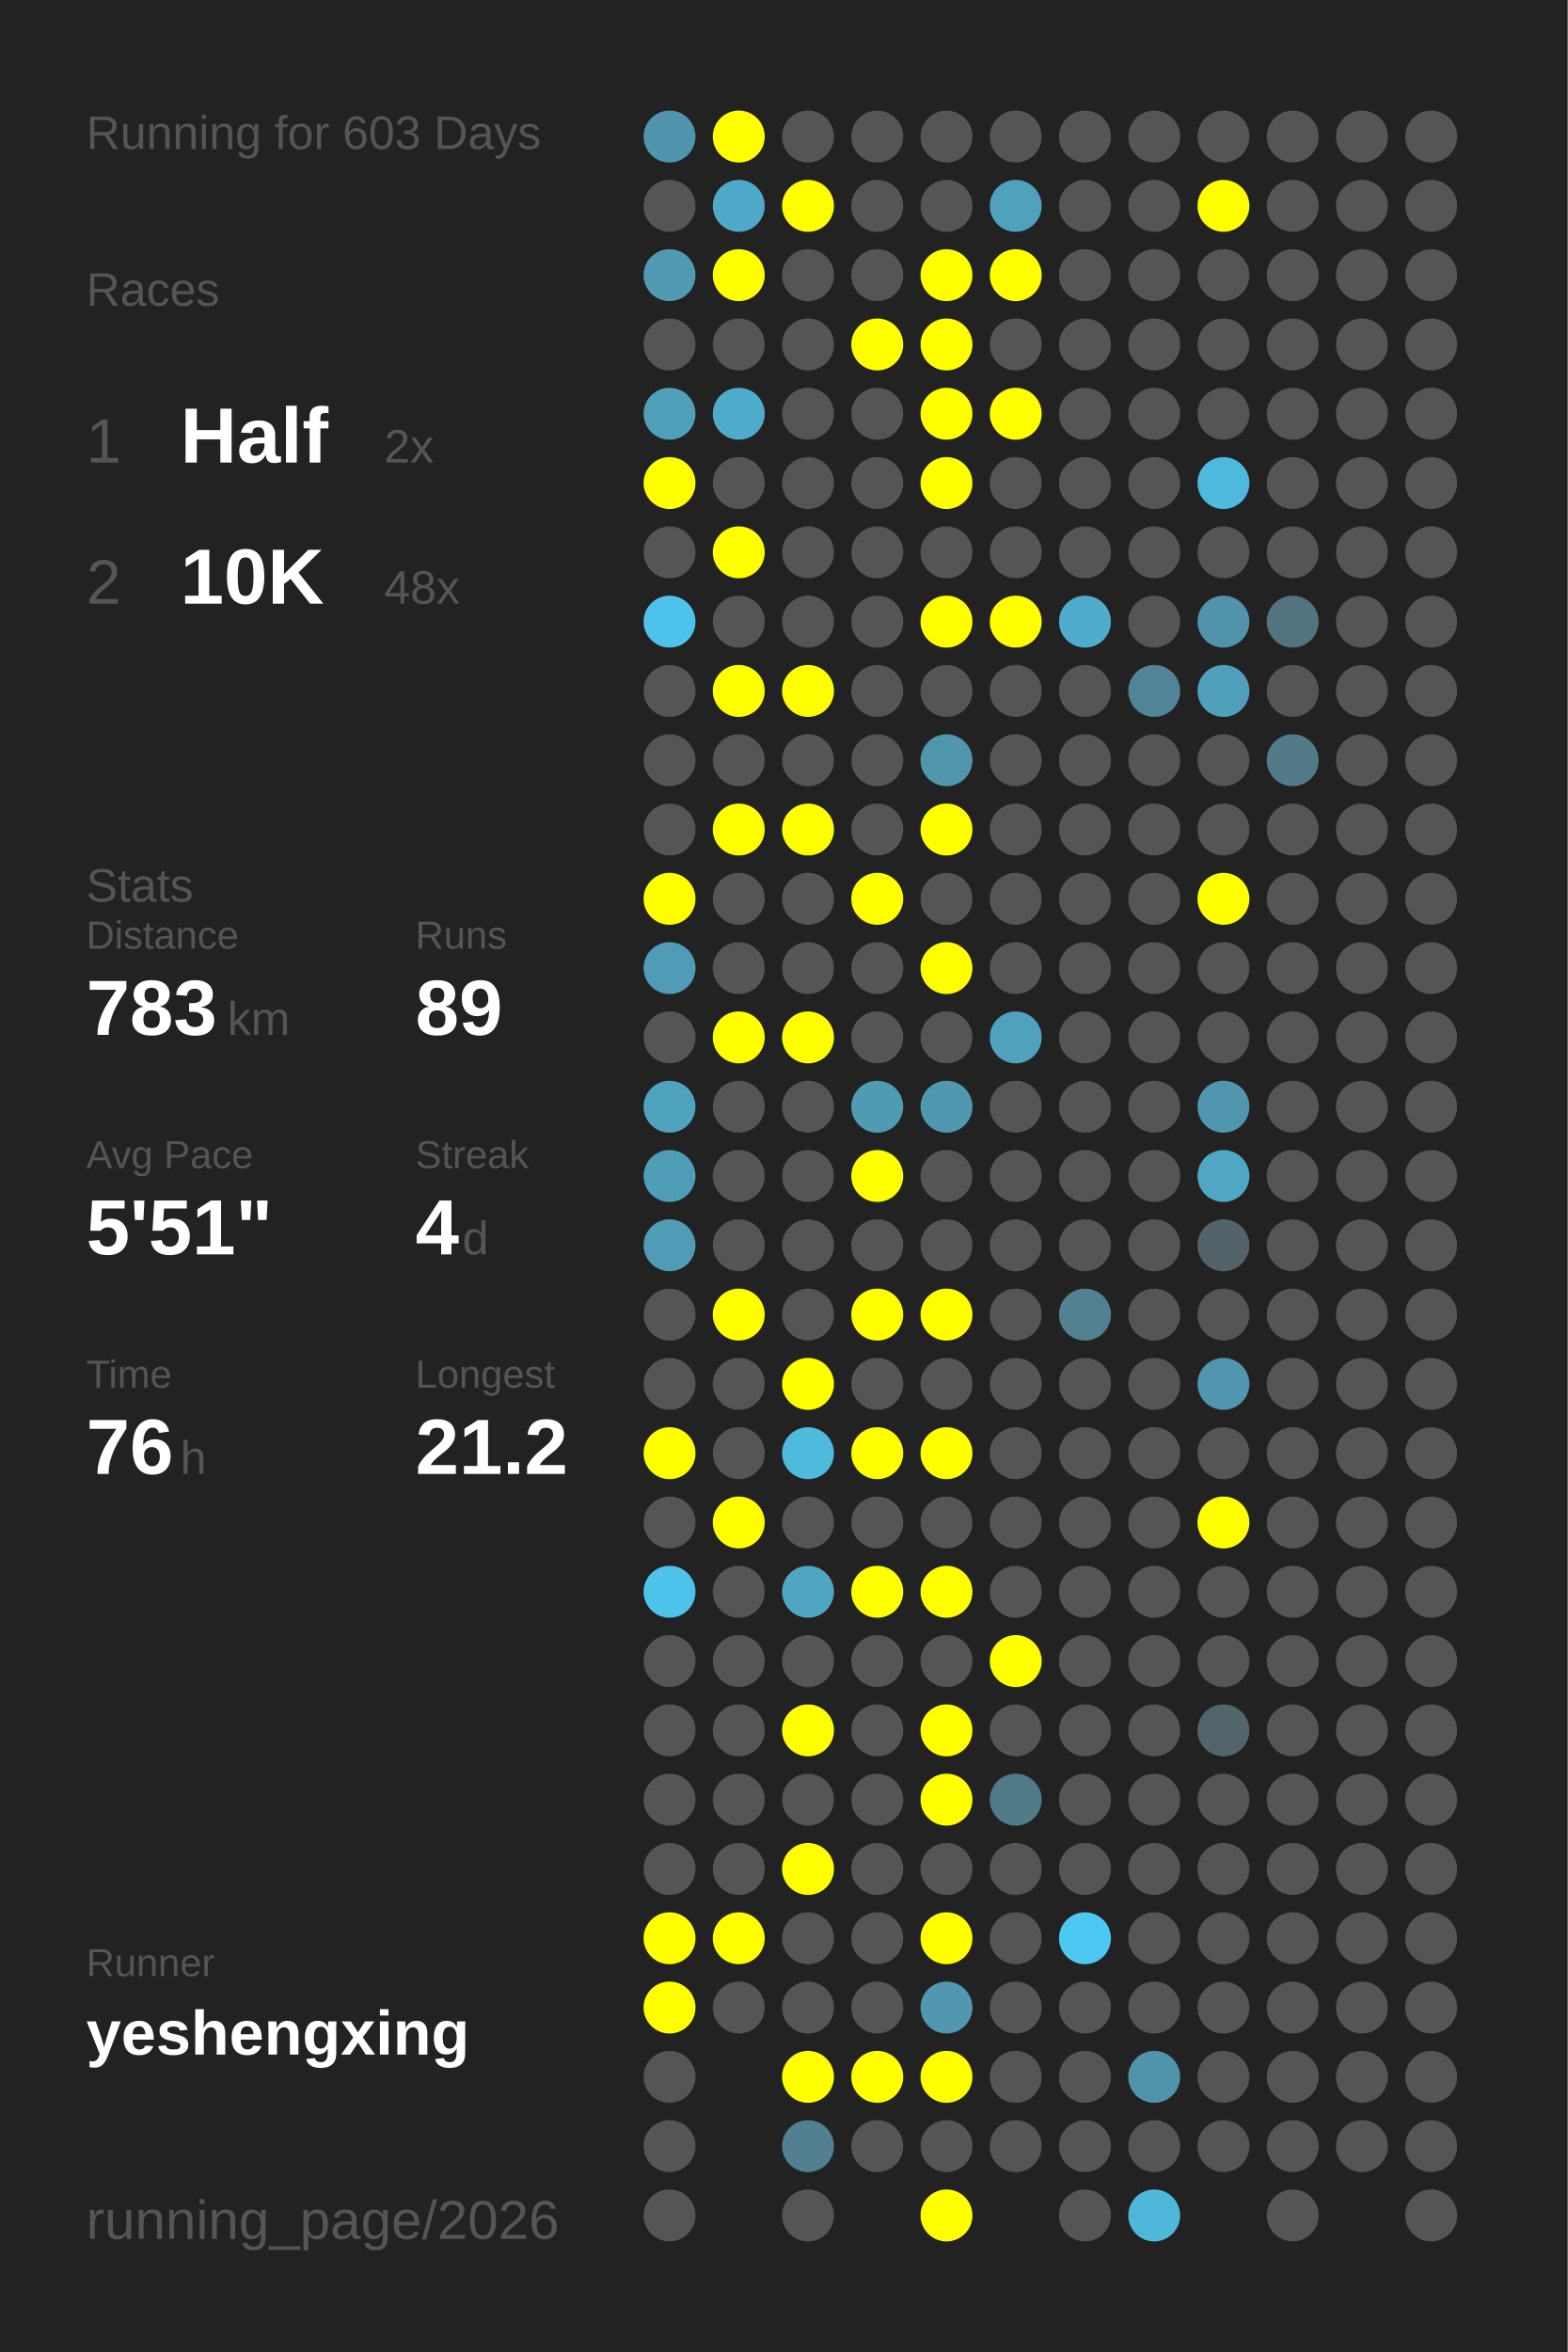
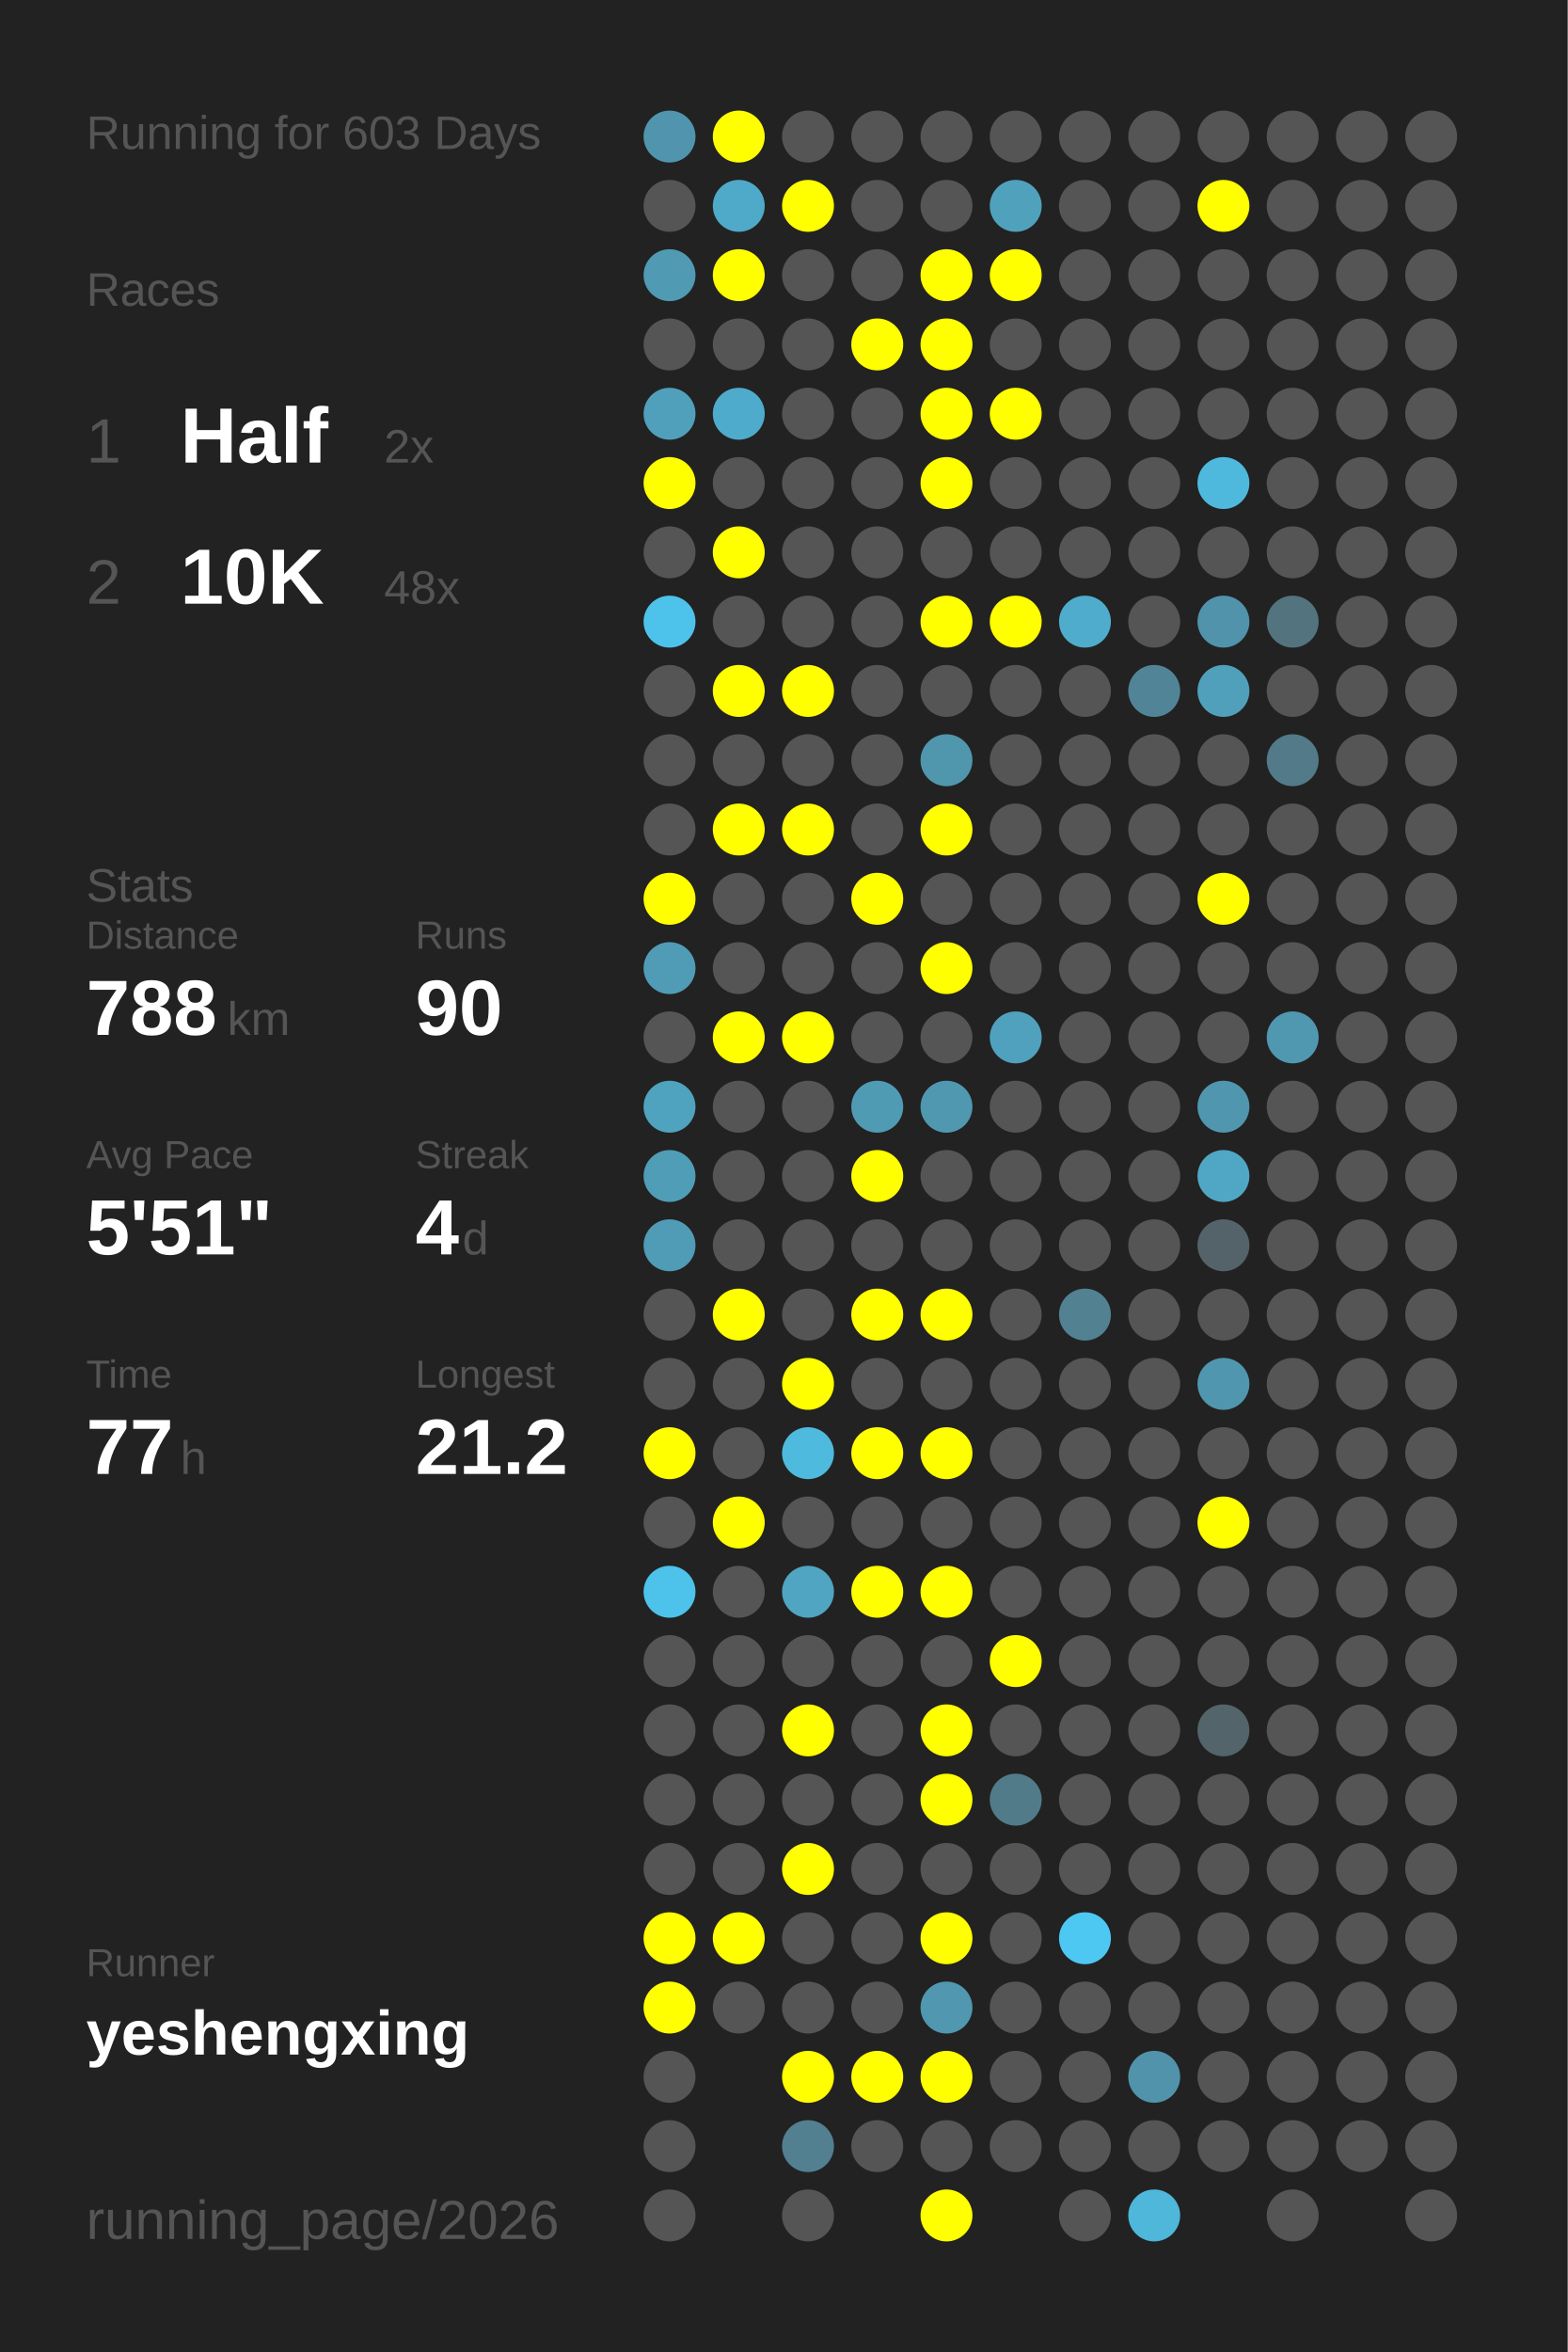
<svg xmlns="http://www.w3.org/2000/svg" baseProfile="full" height="300mm" version="1.1" viewBox="0,0,200,300" width="200mm">
  <defs />
  <rect fill="#222222" height="300" width="200" x="0" y="0" />
  <text fill="#555555" style="font-size:6px; font-family:Arial;" x="11" y="19">Running for 603 Days</text>
  <text fill="#555555" style="font-size:6px; font-family:Arial;" x="11" y="39">Races</text>
  <text fill="#555555" style="font-size:8px; font-family:Arial;" x="11" y="59">1</text>
  <text fill="#FFFFFF" style="font-size:10px; font-family:Arial; font-weight:bold;" x="23" y="59">Half</text>
  <text fill="#555555" style="font-size:6px; font-family:Arial;" x="49" y="59">2x</text>
  <text fill="#555555" style="font-size:8px; font-family:Arial;" x="11" y="77">2</text>
  <text fill="#FFFFFF" style="font-size:10px; font-family:Arial; font-weight:bold;" x="23" y="77">10K</text>
  <text fill="#555555" style="font-size:6px; font-family:Arial;" x="49" y="77">48x</text>
  <text fill="#555555" style="font-size:6px; font-family:Arial;" x="11" y="115">Stats</text>
  <text fill="#555555" style="font-size:5px; font-family:Arial;" x="11" y="121">Distance</text>
-   <text fill="#FFFFFF" style="font-size:10px; font-family:Arial; font-weight:bold;" x="11" y="132">783</text>
+   <text fill="#FFFFFF" style="font-size:10px; font-family:Arial; font-weight:bold;" x="11" y="132">788</text>
  <text fill="#555555" style="font-size:6px; font-family:Arial;" x="29" y="132">km</text>
  <text fill="#555555" style="font-size:5px; font-family:Arial;" x="53" y="121">Runs</text>
-   <text fill="#FFFFFF" style="font-size:10px; font-family:Arial; font-weight:bold;" x="53" y="132">89</text>
+   <text fill="#FFFFFF" style="font-size:10px; font-family:Arial; font-weight:bold;" x="53" y="132">90</text>
  <text fill="#555555" style="font-size:5px; font-family:Arial;" x="11" y="149">Avg Pace</text>
  <text fill="#FFFFFF" style="font-size:10px; font-family:Arial; font-weight:bold;" x="11" y="160">5'51"</text>
  <text fill="#555555" style="font-size:5px; font-family:Arial;" x="53" y="149">Streak</text>
  <text fill="#FFFFFF" style="font-size:10px; font-family:Arial; font-weight:bold;" x="53" y="160">4</text>
  <text fill="#555555" style="font-size:6px; font-family:Arial;" x="59" y="160">d</text>
  <text fill="#555555" style="font-size:5px; font-family:Arial;" x="11" y="177">Time</text>
-   <text fill="#FFFFFF" style="font-size:10px; font-family:Arial; font-weight:bold;" x="11" y="188">76</text>
+   <text fill="#FFFFFF" style="font-size:10px; font-family:Arial; font-weight:bold;" x="11" y="188">77</text>
  <text fill="#555555" style="font-size:6px; font-family:Arial;" x="23" y="188">h</text>
  <text fill="#555555" style="font-size:5px; font-family:Arial;" x="53" y="177">Longest</text>
  <text fill="#FFFFFF" style="font-size:10px; font-family:Arial; font-weight:bold;" x="53" y="188">21.2</text>
  <text fill="#555555" style="font-size:5px; font-family:Arial;" x="11" y="252.065">Runner</text>
  <text fill="#FFFFFF" style="font-size:8px; font-family:Arial; font-weight:bold;" x="11" y="262.065">yeshengxing</text>
  <text fill="#555555" style="font-size:7px; font-family:Arial;" x="11" y="285.581">running_page/2026</text>
  <circle cx="85.417" cy="17.419" fill="#5095ad" r="3.312" />
  <circle cx="85.417" cy="26.258" fill="#555555" r="3.312" />
  <circle cx="85.417" cy="35.097" fill="#509ab3" r="3.312" />
  <circle cx="85.417" cy="43.935" fill="#555555" r="3.312" />
  <circle cx="85.417" cy="52.774" fill="#50a0bb" r="3.312" />
  <circle cx="85.417" cy="61.613" fill="#FFFF00" r="3.312" />
  <circle cx="85.417" cy="70.452" fill="#555555" r="3.312" />
  <circle cx="85.417" cy="79.29" fill="#4dc3eb" r="3.312" />
  <circle cx="85.417" cy="88.129" fill="#555555" r="3.312" />
  <circle cx="85.417" cy="96.968" fill="#555555" r="3.312" />
  <circle cx="85.417" cy="105.806" fill="#555555" r="3.312" />
  <circle cx="85.417" cy="114.645" fill="#FFFF00" r="3.312" />
  <circle cx="85.417" cy="123.484" fill="#509cb6" r="3.312" />
  <circle cx="85.417" cy="132.323" fill="#555555" r="3.312" />
  <circle cx="85.417" cy="141.161" fill="#4fa3bf" r="3.312" />
  <circle cx="85.417" cy="150" fill="#509db7" r="3.312" />
  <circle cx="85.417" cy="158.839" fill="#509bb5" r="3.312" />
  <circle cx="85.417" cy="167.677" fill="#555555" r="3.312" />
  <circle cx="85.417" cy="176.516" fill="#555555" r="3.312" />
  <circle cx="85.417" cy="185.355" fill="#FFFF00" r="3.312" />
  <circle cx="85.417" cy="194.194" fill="#555555" r="3.312" />
  <circle cx="85.417" cy="203.032" fill="#4dc2ea" r="3.312" />
  <circle cx="85.417" cy="211.871" fill="#555555" r="3.312" />
  <circle cx="85.417" cy="220.71" fill="#555555" r="3.312" />
  <circle cx="85.417" cy="229.548" fill="#555555" r="3.312" />
  <circle cx="85.417" cy="238.387" fill="#555555" r="3.312" />
  <circle cx="85.417" cy="247.226" fill="#FFFF00" r="3.312" />
  <circle cx="85.417" cy="256.065" fill="#FFFF00" r="3.312" />
  <circle cx="85.417" cy="264.903" fill="#555555" r="3.312" />
  <circle cx="85.417" cy="273.742" fill="#555555" r="3.312" />
  <circle cx="85.417" cy="282.581" fill="#555555" r="3.312" />
  <circle cx="94.25" cy="17.419" fill="#FFFF00" r="3.312" />
  <circle cx="94.25" cy="26.258" fill="#4fa9c8" r="3.312" />
  <circle cx="94.25" cy="35.097" fill="#FFFF00" r="3.312" />
  <circle cx="94.25" cy="43.935" fill="#555555" r="3.312" />
  <circle cx="94.25" cy="52.774" fill="#4fabcb" r="3.312" />
  <circle cx="94.25" cy="61.613" fill="#555555" r="3.312" />
  <circle cx="94.25" cy="70.452" fill="#FFFF00" r="3.312" />
  <circle cx="94.25" cy="79.29" fill="#555555" r="3.312" />
  <circle cx="94.25" cy="88.129" fill="#FFFF00" r="3.312" />
  <circle cx="94.25" cy="96.968" fill="#555555" r="3.312" />
  <circle cx="94.25" cy="105.806" fill="#FFFF00" r="3.312" />
  <circle cx="94.25" cy="114.645" fill="#555555" r="3.312" />
  <circle cx="94.25" cy="123.484" fill="#555555" r="3.312" />
  <circle cx="94.25" cy="132.323" fill="#FFFF00" r="3.312" />
  <circle cx="94.25" cy="141.161" fill="#555555" r="3.312" />
  <circle cx="94.25" cy="150" fill="#555555" r="3.312" />
  <circle cx="94.25" cy="158.839" fill="#555555" r="3.312" />
  <circle cx="94.25" cy="167.677" fill="#FFFF00" r="3.312" />
  <circle cx="94.25" cy="176.516" fill="#555555" r="3.312" />
  <circle cx="94.25" cy="185.355" fill="#555555" r="3.312" />
  <circle cx="94.25" cy="194.194" fill="#FFFF00" r="3.312" />
  <circle cx="94.25" cy="203.032" fill="#555555" r="3.312" />
  <circle cx="94.25" cy="211.871" fill="#555555" r="3.312" />
  <circle cx="94.25" cy="220.71" fill="#555555" r="3.312" />
  <circle cx="94.25" cy="229.548" fill="#555555" r="3.312" />
  <circle cx="94.25" cy="238.387" fill="#555555" r="3.312" />
  <circle cx="94.25" cy="247.226" fill="#FFFF00" r="3.312" />
  <circle cx="94.25" cy="256.065" fill="#555555" r="3.312" />
  <circle cx="103.083" cy="17.419" fill="#555555" r="3.312" />
  <circle cx="103.083" cy="26.258" fill="#FFFF00" r="3.312" />
  <circle cx="103.083" cy="35.097" fill="#555555" r="3.312" />
  <circle cx="103.083" cy="43.935" fill="#555555" r="3.312" />
  <circle cx="103.083" cy="52.774" fill="#555555" r="3.312" />
  <circle cx="103.083" cy="61.613" fill="#555555" r="3.312" />
  <circle cx="103.083" cy="70.452" fill="#555555" r="3.312" />
  <circle cx="103.083" cy="79.29" fill="#555555" r="3.312" />
  <circle cx="103.083" cy="88.129" fill="#FFFF00" r="3.312" />
  <circle cx="103.083" cy="96.968" fill="#555555" r="3.312" />
  <circle cx="103.083" cy="105.806" fill="#FFFF00" r="3.312" />
  <circle cx="103.083" cy="114.645" fill="#555555" r="3.312" />
  <circle cx="103.083" cy="123.484" fill="#555555" r="3.312" />
  <circle cx="103.083" cy="132.323" fill="#FFFF00" r="3.312" />
  <circle cx="103.083" cy="141.161" fill="#555555" r="3.312" />
  <circle cx="103.083" cy="150" fill="#555555" r="3.312" />
  <circle cx="103.083" cy="158.839" fill="#555555" r="3.312" />
  <circle cx="103.083" cy="167.677" fill="#555555" r="3.312" />
  <circle cx="103.083" cy="176.516" fill="#FFFF00" r="3.312" />
  <circle cx="103.083" cy="185.355" fill="#4ebade" r="3.312" />
  <circle cx="103.083" cy="194.194" fill="#555555" r="3.312" />
  <circle cx="103.083" cy="203.032" fill="#4fa5c2" r="3.312" />
  <circle cx="103.083" cy="211.871" fill="#555555" r="3.312" />
  <circle cx="103.083" cy="220.71" fill="#FFFF00" r="3.312" />
  <circle cx="103.083" cy="229.548" fill="#555555" r="3.312" />
  <circle cx="103.083" cy="238.387" fill="#FFFF00" r="3.312" />
  <circle cx="103.083" cy="247.226" fill="#555555" r="3.312" />
  <circle cx="103.083" cy="256.065" fill="#555555" r="3.312" />
  <circle cx="103.083" cy="264.903" fill="#FFFF00" r="3.312" />
  <circle cx="103.083" cy="273.742" fill="#528090" r="3.312" />
  <circle cx="103.083" cy="282.581" fill="#555555" r="3.312" />
  <circle cx="111.917" cy="17.419" fill="#555555" r="3.312" />
  <circle cx="111.917" cy="26.258" fill="#555555" r="3.312" />
  <circle cx="111.917" cy="35.097" fill="#555555" r="3.312" />
  <circle cx="111.917" cy="43.935" fill="#FFFF00" r="3.312" />
  <circle cx="111.917" cy="52.774" fill="#555555" r="3.312" />
  <circle cx="111.917" cy="61.613" fill="#555555" r="3.312" />
  <circle cx="111.917" cy="70.452" fill="#555555" r="3.312" />
  <circle cx="111.917" cy="79.29" fill="#555555" r="3.312" />
  <circle cx="111.917" cy="88.129" fill="#555555" r="3.312" />
  <circle cx="111.917" cy="96.968" fill="#555555" r="3.312" />
  <circle cx="111.917" cy="105.806" fill="#555555" r="3.312" />
  <circle cx="111.917" cy="114.645" fill="#FFFF00" r="3.312" />
  <circle cx="111.917" cy="123.484" fill="#555555" r="3.312" />
  <circle cx="111.917" cy="132.323" fill="#555555" r="3.312" />
  <circle cx="111.917" cy="141.161" fill="#509bb4" r="3.312" />
  <circle cx="111.917" cy="150" fill="#FFFF00" r="3.312" />
  <circle cx="111.917" cy="158.839" fill="#555555" r="3.312" />
  <circle cx="111.917" cy="167.677" fill="#FFFF00" r="3.312" />
  <circle cx="111.917" cy="176.516" fill="#555555" r="3.312" />
  <circle cx="111.917" cy="185.355" fill="#FFFF00" r="3.312" />
  <circle cx="111.917" cy="194.194" fill="#555555" r="3.312" />
  <circle cx="111.917" cy="203.032" fill="#FFFF00" r="3.312" />
  <circle cx="111.917" cy="211.871" fill="#555555" r="3.312" />
  <circle cx="111.917" cy="220.71" fill="#555555" r="3.312" />
  <circle cx="111.917" cy="229.548" fill="#555555" r="3.312" />
  <circle cx="111.917" cy="238.387" fill="#555555" r="3.312" />
  <circle cx="111.917" cy="247.226" fill="#555555" r="3.312" />
  <circle cx="111.917" cy="256.065" fill="#555555" r="3.312" />
  <circle cx="111.917" cy="264.903" fill="#FFFF00" r="3.312" />
  <circle cx="111.917" cy="273.742" fill="#555555" r="3.312" />
  <circle cx="120.75" cy="17.419" fill="#555555" r="3.312" />
  <circle cx="120.75" cy="26.258" fill="#555555" r="3.312" />
  <circle cx="120.75" cy="35.097" fill="#FFFF00" r="3.312" />
  <circle cx="120.75" cy="43.935" fill="#FFFF00" r="3.312" />
  <circle cx="120.75" cy="52.774" fill="#FFFF00" r="3.312" />
  <circle cx="120.75" cy="61.613" fill="#FFFF00" r="3.312" />
  <circle cx="120.75" cy="70.452" fill="#555555" r="3.312" />
  <circle cx="120.75" cy="79.29" fill="#FFFF00" r="3.312" />
  <circle cx="120.75" cy="88.129" fill="#555555" r="3.312" />
  <circle cx="120.75" cy="96.968" fill="#5096ad" r="3.312" />
  <circle cx="120.75" cy="105.806" fill="#FFFF00" r="3.312" />
  <circle cx="120.75" cy="114.645" fill="#555555" r="3.312" />
  <circle cx="120.75" cy="123.484" fill="#FFFF00" r="3.312" />
  <circle cx="120.75" cy="132.323" fill="#555555" r="3.312" />
  <circle cx="120.75" cy="141.161" fill="#5098b0" r="3.312" />
  <circle cx="120.75" cy="150" fill="#555555" r="3.312" />
  <circle cx="120.75" cy="158.839" fill="#555555" r="3.312" />
  <circle cx="120.75" cy="167.677" fill="#FFFF00" r="3.312" />
  <circle cx="120.75" cy="176.516" fill="#555555" r="3.312" />
  <circle cx="120.75" cy="185.355" fill="#FFFF00" r="3.312" />
  <circle cx="120.75" cy="194.194" fill="#555555" r="3.312" />
  <circle cx="120.75" cy="203.032" fill="#FFFF00" r="3.312" />
  <circle cx="120.75" cy="211.871" fill="#555555" r="3.312" />
  <circle cx="120.75" cy="220.71" fill="#FFFF00" r="3.312" />
  <circle cx="120.75" cy="229.548" fill="#FFFF00" r="3.312" />
  <circle cx="120.75" cy="238.387" fill="#555555" r="3.312" />
  <circle cx="120.75" cy="247.226" fill="#FFFF00" r="3.312" />
  <circle cx="120.75" cy="256.065" fill="#5097af" r="3.312" />
  <circle cx="120.75" cy="264.903" fill="#FFFF00" r="3.312" />
  <circle cx="120.75" cy="273.742" fill="#555555" r="3.312" />
  <circle cx="120.75" cy="282.581" fill="#FFFF00" r="3.312" />
  <circle cx="129.583" cy="17.419" fill="#555555" r="3.312" />
  <circle cx="129.583" cy="26.258" fill="#50a1bc" r="3.312" />
  <circle cx="129.583" cy="35.097" fill="#FFFF00" r="3.312" />
  <circle cx="129.583" cy="43.935" fill="#555555" r="3.312" />
  <circle cx="129.583" cy="52.774" fill="#FFFF00" r="3.312" />
  <circle cx="129.583" cy="61.613" fill="#555555" r="3.312" />
  <circle cx="129.583" cy="70.452" fill="#555555" r="3.312" />
  <circle cx="129.583" cy="79.29" fill="#FFFF00" r="3.312" />
  <circle cx="129.583" cy="88.129" fill="#555555" r="3.312" />
  <circle cx="129.583" cy="96.968" fill="#555555" r="3.312" />
  <circle cx="129.583" cy="105.806" fill="#555555" r="3.312" />
  <circle cx="129.583" cy="114.645" fill="#555555" r="3.312" />
  <circle cx="129.583" cy="123.484" fill="#555555" r="3.312" />
  <circle cx="129.583" cy="132.323" fill="#50a1bd" r="3.312" />
  <circle cx="129.583" cy="141.161" fill="#555555" r="3.312" />
  <circle cx="129.583" cy="150" fill="#555555" r="3.312" />
  <circle cx="129.583" cy="158.839" fill="#555555" r="3.312" />
  <circle cx="129.583" cy="167.677" fill="#555555" r="3.312" />
  <circle cx="129.583" cy="176.516" fill="#555555" r="3.312" />
  <circle cx="129.583" cy="185.355" fill="#555555" r="3.312" />
  <circle cx="129.583" cy="194.194" fill="#555555" r="3.312" />
  <circle cx="129.583" cy="203.032" fill="#555555" r="3.312" />
  <circle cx="129.583" cy="211.871" fill="#FFFF00" r="3.312" />
  <circle cx="129.583" cy="220.71" fill="#555555" r="3.312" />
  <circle cx="129.583" cy="229.548" fill="#527b89" r="3.312" />
  <circle cx="129.583" cy="238.387" fill="#555555" r="3.312" />
  <circle cx="129.583" cy="247.226" fill="#555555" r="3.312" />
  <circle cx="129.583" cy="256.065" fill="#555555" r="3.312" />
  <circle cx="129.583" cy="264.903" fill="#555555" r="3.312" />
  <circle cx="129.583" cy="273.742" fill="#555555" r="3.312" />
  <circle cx="138.417" cy="17.419" fill="#555555" r="3.312" />
  <circle cx="138.417" cy="26.258" fill="#555555" r="3.312" />
  <circle cx="138.417" cy="35.097" fill="#555555" r="3.312" />
  <circle cx="138.417" cy="43.935" fill="#555555" r="3.312" />
  <circle cx="138.417" cy="52.774" fill="#555555" r="3.312" />
  <circle cx="138.417" cy="61.613" fill="#555555" r="3.312" />
  <circle cx="138.417" cy="70.452" fill="#555555" r="3.312" />
  <circle cx="138.417" cy="79.29" fill="#4faccc" r="3.312" />
  <circle cx="138.417" cy="88.129" fill="#555555" r="3.312" />
  <circle cx="138.417" cy="96.968" fill="#555555" r="3.312" />
  <circle cx="138.417" cy="105.806" fill="#555555" r="3.312" />
  <circle cx="138.417" cy="114.645" fill="#555555" r="3.312" />
  <circle cx="138.417" cy="123.484" fill="#555555" r="3.312" />
  <circle cx="138.417" cy="132.323" fill="#555555" r="3.312" />
  <circle cx="138.417" cy="141.161" fill="#555555" r="3.312" />
  <circle cx="138.417" cy="150" fill="#555555" r="3.312" />
  <circle cx="138.417" cy="158.839" fill="#555555" r="3.312" />
  <circle cx="138.417" cy="167.677" fill="#528191" r="3.312" />
  <circle cx="138.417" cy="176.516" fill="#555555" r="3.312" />
  <circle cx="138.417" cy="185.355" fill="#555555" r="3.312" />
  <circle cx="138.417" cy="194.194" fill="#555555" r="3.312" />
  <circle cx="138.417" cy="203.032" fill="#555555" r="3.312" />
  <circle cx="138.417" cy="211.871" fill="#555555" r="3.312" />
  <circle cx="138.417" cy="220.71" fill="#555555" r="3.312" />
  <circle cx="138.417" cy="229.548" fill="#555555" r="3.312" />
  <circle cx="138.417" cy="238.387" fill="#555555" r="3.312" />
  <circle cx="138.417" cy="247.226" fill="#4dc8f2" r="3.312" />
  <circle cx="138.417" cy="256.065" fill="#555555" r="3.312" />
  <circle cx="138.417" cy="264.903" fill="#555555" r="3.312" />
  <circle cx="138.417" cy="273.742" fill="#555555" r="3.312" />
  <circle cx="138.417" cy="282.581" fill="#555555" r="3.312" />
  <circle cx="147.25" cy="17.419" fill="#555555" r="3.312" />
  <circle cx="147.25" cy="26.258" fill="#555555" r="3.312" />
  <circle cx="147.25" cy="35.097" fill="#555555" r="3.312" />
  <circle cx="147.25" cy="43.935" fill="#555555" r="3.312" />
  <circle cx="147.25" cy="52.774" fill="#555555" r="3.312" />
  <circle cx="147.25" cy="61.613" fill="#555555" r="3.312" />
  <circle cx="147.25" cy="70.452" fill="#555555" r="3.312" />
  <circle cx="147.25" cy="79.29" fill="#555555" r="3.312" />
  <circle cx="147.25" cy="88.129" fill="#518496" r="3.312" />
  <circle cx="147.25" cy="96.968" fill="#555555" r="3.312" />
  <circle cx="147.25" cy="105.806" fill="#555555" r="3.312" />
  <circle cx="147.25" cy="114.645" fill="#555555" r="3.312" />
  <circle cx="147.25" cy="123.484" fill="#555555" r="3.312" />
  <circle cx="147.25" cy="132.323" fill="#555555" r="3.312" />
  <circle cx="147.25" cy="141.161" fill="#555555" r="3.312" />
  <circle cx="147.25" cy="150" fill="#555555" r="3.312" />
  <circle cx="147.25" cy="158.839" fill="#555555" r="3.312" />
  <circle cx="147.25" cy="167.677" fill="#555555" r="3.312" />
  <circle cx="147.25" cy="176.516" fill="#555555" r="3.312" />
  <circle cx="147.25" cy="185.355" fill="#555555" r="3.312" />
  <circle cx="147.25" cy="194.194" fill="#555555" r="3.312" />
  <circle cx="147.25" cy="203.032" fill="#555555" r="3.312" />
  <circle cx="147.25" cy="211.871" fill="#555555" r="3.312" />
  <circle cx="147.25" cy="220.71" fill="#555555" r="3.312" />
  <circle cx="147.25" cy="229.548" fill="#555555" r="3.312" />
  <circle cx="147.25" cy="238.387" fill="#555555" r="3.312" />
  <circle cx="147.25" cy="247.226" fill="#555555" r="3.312" />
  <circle cx="147.25" cy="256.065" fill="#555555" r="3.312" />
  <circle cx="147.25" cy="264.903" fill="#5093aa" r="3.312" />
  <circle cx="147.25" cy="273.742" fill="#555555" r="3.312" />
  <circle cx="147.25" cy="282.581" fill="#4eb7da" r="3.312" />
  <circle cx="156.083" cy="17.419" fill="#555555" r="3.312" />
  <circle cx="156.083" cy="26.258" fill="#FFFF00" r="3.312" />
  <circle cx="156.083" cy="35.097" fill="#555555" r="3.312" />
  <circle cx="156.083" cy="43.935" fill="#555555" r="3.312" />
  <circle cx="156.083" cy="52.774" fill="#555555" r="3.312" />
  <circle cx="156.083" cy="61.613" fill="#4eb9dd" r="3.312" />
  <circle cx="156.083" cy="70.452" fill="#555555" r="3.312" />
  <circle cx="156.083" cy="79.29" fill="#5093aa" r="3.312" />
  <circle cx="156.083" cy="88.129" fill="#50a0bb" r="3.312" />
  <circle cx="156.083" cy="96.968" fill="#555555" r="3.312" />
  <circle cx="156.083" cy="105.806" fill="#555555" r="3.312" />
  <circle cx="156.083" cy="114.645" fill="#FFFF00" r="3.312" />
  <circle cx="156.083" cy="123.484" fill="#555555" r="3.312" />
  <circle cx="156.083" cy="132.323" fill="#555555" r="3.312" />
  <circle cx="156.083" cy="141.161" fill="#5096ae" r="3.312" />
  <circle cx="156.083" cy="150" fill="#4fa7c5" r="3.312" />
  <circle cx="156.083" cy="158.839" fill="#546369" r="3.312" />
  <circle cx="156.083" cy="167.677" fill="#555555" r="3.312" />
  <circle cx="156.083" cy="176.516" fill="#5096ae" r="3.312" />
  <circle cx="156.083" cy="185.355" fill="#555555" r="3.312" />
  <circle cx="156.083" cy="194.194" fill="#FFFF00" r="3.312" />
  <circle cx="156.083" cy="203.032" fill="#555555" r="3.312" />
  <circle cx="156.083" cy="211.871" fill="#555555" r="3.312" />
  <circle cx="156.083" cy="220.71" fill="#53646a" r="3.312" />
  <circle cx="156.083" cy="229.548" fill="#555555" r="3.312" />
  <circle cx="156.083" cy="238.387" fill="#555555" r="3.312" />
  <circle cx="156.083" cy="247.226" fill="#555555" r="3.312" />
  <circle cx="156.083" cy="256.065" fill="#555555" r="3.312" />
  <circle cx="156.083" cy="264.903" fill="#555555" r="3.312" />
  <circle cx="156.083" cy="273.742" fill="#555555" r="3.312" />
  <circle cx="164.917" cy="17.419" fill="#555555" r="3.312" />
  <circle cx="164.917" cy="26.258" fill="#555555" r="3.312" />
  <circle cx="164.917" cy="35.097" fill="#555555" r="3.312" />
  <circle cx="164.917" cy="43.935" fill="#555555" r="3.312" />
  <circle cx="164.917" cy="52.774" fill="#555555" r="3.312" />
  <circle cx="164.917" cy="61.613" fill="#555555" r="3.312" />
  <circle cx="164.917" cy="70.452" fill="#555555" r="3.312" />
  <circle cx="164.917" cy="79.29" fill="#53737f" r="3.312" />
  <circle cx="164.917" cy="88.129" fill="#555555" r="3.312" />
  <circle cx="164.917" cy="96.968" fill="#527a88" r="3.312" />
  <circle cx="164.917" cy="105.806" fill="#555555" r="3.312" />
  <circle cx="164.917" cy="114.645" fill="#555555" r="3.312" />
  <circle cx="164.917" cy="123.484" fill="#555555" r="3.312" />
-   <circle cx="164.917" cy="132.323" fill="#555555" r="3.312" />
+   <circle cx="164.917" cy="132.323" fill="#5097b0" r="3.312" />
  <circle cx="164.917" cy="141.161" fill="#555555" r="3.312" />
  <circle cx="164.917" cy="150" fill="#555555" r="3.312" />
  <circle cx="164.917" cy="158.839" fill="#555555" r="3.312" />
  <circle cx="164.917" cy="167.677" fill="#555555" r="3.312" />
  <circle cx="164.917" cy="176.516" fill="#555555" r="3.312" />
  <circle cx="164.917" cy="185.355" fill="#555555" r="3.312" />
  <circle cx="164.917" cy="194.194" fill="#555555" r="3.312" />
  <circle cx="164.917" cy="203.032" fill="#555555" r="3.312" />
  <circle cx="164.917" cy="211.871" fill="#555555" r="3.312" />
  <circle cx="164.917" cy="220.71" fill="#555555" r="3.312" />
  <circle cx="164.917" cy="229.548" fill="#555555" r="3.312" />
  <circle cx="164.917" cy="238.387" fill="#555555" r="3.312" />
  <circle cx="164.917" cy="247.226" fill="#555555" r="3.312" />
  <circle cx="164.917" cy="256.065" fill="#555555" r="3.312" />
  <circle cx="164.917" cy="264.903" fill="#555555" r="3.312" />
  <circle cx="164.917" cy="273.742" fill="#555555" r="3.312" />
  <circle cx="164.917" cy="282.581" fill="#555555" r="3.312" />
  <circle cx="173.75" cy="17.419" fill="#555555" r="3.312" />
  <circle cx="173.75" cy="26.258" fill="#555555" r="3.312" />
  <circle cx="173.75" cy="35.097" fill="#555555" r="3.312" />
  <circle cx="173.75" cy="43.935" fill="#555555" r="3.312" />
  <circle cx="173.75" cy="52.774" fill="#555555" r="3.312" />
  <circle cx="173.75" cy="61.613" fill="#555555" r="3.312" />
  <circle cx="173.75" cy="70.452" fill="#555555" r="3.312" />
  <circle cx="173.75" cy="79.29" fill="#555555" r="3.312" />
  <circle cx="173.75" cy="88.129" fill="#555555" r="3.312" />
  <circle cx="173.75" cy="96.968" fill="#555555" r="3.312" />
  <circle cx="173.75" cy="105.806" fill="#555555" r="3.312" />
  <circle cx="173.75" cy="114.645" fill="#555555" r="3.312" />
  <circle cx="173.75" cy="123.484" fill="#555555" r="3.312" />
  <circle cx="173.75" cy="132.323" fill="#555555" r="3.312" />
  <circle cx="173.75" cy="141.161" fill="#555555" r="3.312" />
  <circle cx="173.75" cy="150" fill="#555555" r="3.312" />
  <circle cx="173.75" cy="158.839" fill="#555555" r="3.312" />
  <circle cx="173.75" cy="167.677" fill="#555555" r="3.312" />
  <circle cx="173.75" cy="176.516" fill="#555555" r="3.312" />
  <circle cx="173.75" cy="185.355" fill="#555555" r="3.312" />
  <circle cx="173.75" cy="194.194" fill="#555555" r="3.312" />
  <circle cx="173.75" cy="203.032" fill="#555555" r="3.312" />
  <circle cx="173.75" cy="211.871" fill="#555555" r="3.312" />
  <circle cx="173.75" cy="220.71" fill="#555555" r="3.312" />
  <circle cx="173.75" cy="229.548" fill="#555555" r="3.312" />
  <circle cx="173.75" cy="238.387" fill="#555555" r="3.312" />
  <circle cx="173.75" cy="247.226" fill="#555555" r="3.312" />
  <circle cx="173.75" cy="256.065" fill="#555555" r="3.312" />
  <circle cx="173.75" cy="264.903" fill="#555555" r="3.312" />
  <circle cx="173.75" cy="273.742" fill="#555555" r="3.312" />
  <circle cx="182.583" cy="17.419" fill="#555555" r="3.312" />
  <circle cx="182.583" cy="26.258" fill="#555555" r="3.312" />
  <circle cx="182.583" cy="35.097" fill="#555555" r="3.312" />
  <circle cx="182.583" cy="43.935" fill="#555555" r="3.312" />
  <circle cx="182.583" cy="52.774" fill="#555555" r="3.312" />
  <circle cx="182.583" cy="61.613" fill="#555555" r="3.312" />
  <circle cx="182.583" cy="70.452" fill="#555555" r="3.312" />
  <circle cx="182.583" cy="79.29" fill="#555555" r="3.312" />
  <circle cx="182.583" cy="88.129" fill="#555555" r="3.312" />
  <circle cx="182.583" cy="96.968" fill="#555555" r="3.312" />
  <circle cx="182.583" cy="105.806" fill="#555555" r="3.312" />
  <circle cx="182.583" cy="114.645" fill="#555555" r="3.312" />
  <circle cx="182.583" cy="123.484" fill="#555555" r="3.312" />
  <circle cx="182.583" cy="132.323" fill="#555555" r="3.312" />
  <circle cx="182.583" cy="141.161" fill="#555555" r="3.312" />
  <circle cx="182.583" cy="150" fill="#555555" r="3.312" />
  <circle cx="182.583" cy="158.839" fill="#555555" r="3.312" />
  <circle cx="182.583" cy="167.677" fill="#555555" r="3.312" />
  <circle cx="182.583" cy="176.516" fill="#555555" r="3.312" />
  <circle cx="182.583" cy="185.355" fill="#555555" r="3.312" />
  <circle cx="182.583" cy="194.194" fill="#555555" r="3.312" />
  <circle cx="182.583" cy="203.032" fill="#555555" r="3.312" />
  <circle cx="182.583" cy="211.871" fill="#555555" r="3.312" />
  <circle cx="182.583" cy="220.71" fill="#555555" r="3.312" />
  <circle cx="182.583" cy="229.548" fill="#555555" r="3.312" />
  <circle cx="182.583" cy="238.387" fill="#555555" r="3.312" />
  <circle cx="182.583" cy="247.226" fill="#555555" r="3.312" />
  <circle cx="182.583" cy="256.065" fill="#555555" r="3.312" />
  <circle cx="182.583" cy="264.903" fill="#555555" r="3.312" />
  <circle cx="182.583" cy="273.742" fill="#555555" r="3.312" />
  <circle cx="182.583" cy="282.581" fill="#555555" r="3.312" />
</svg>
